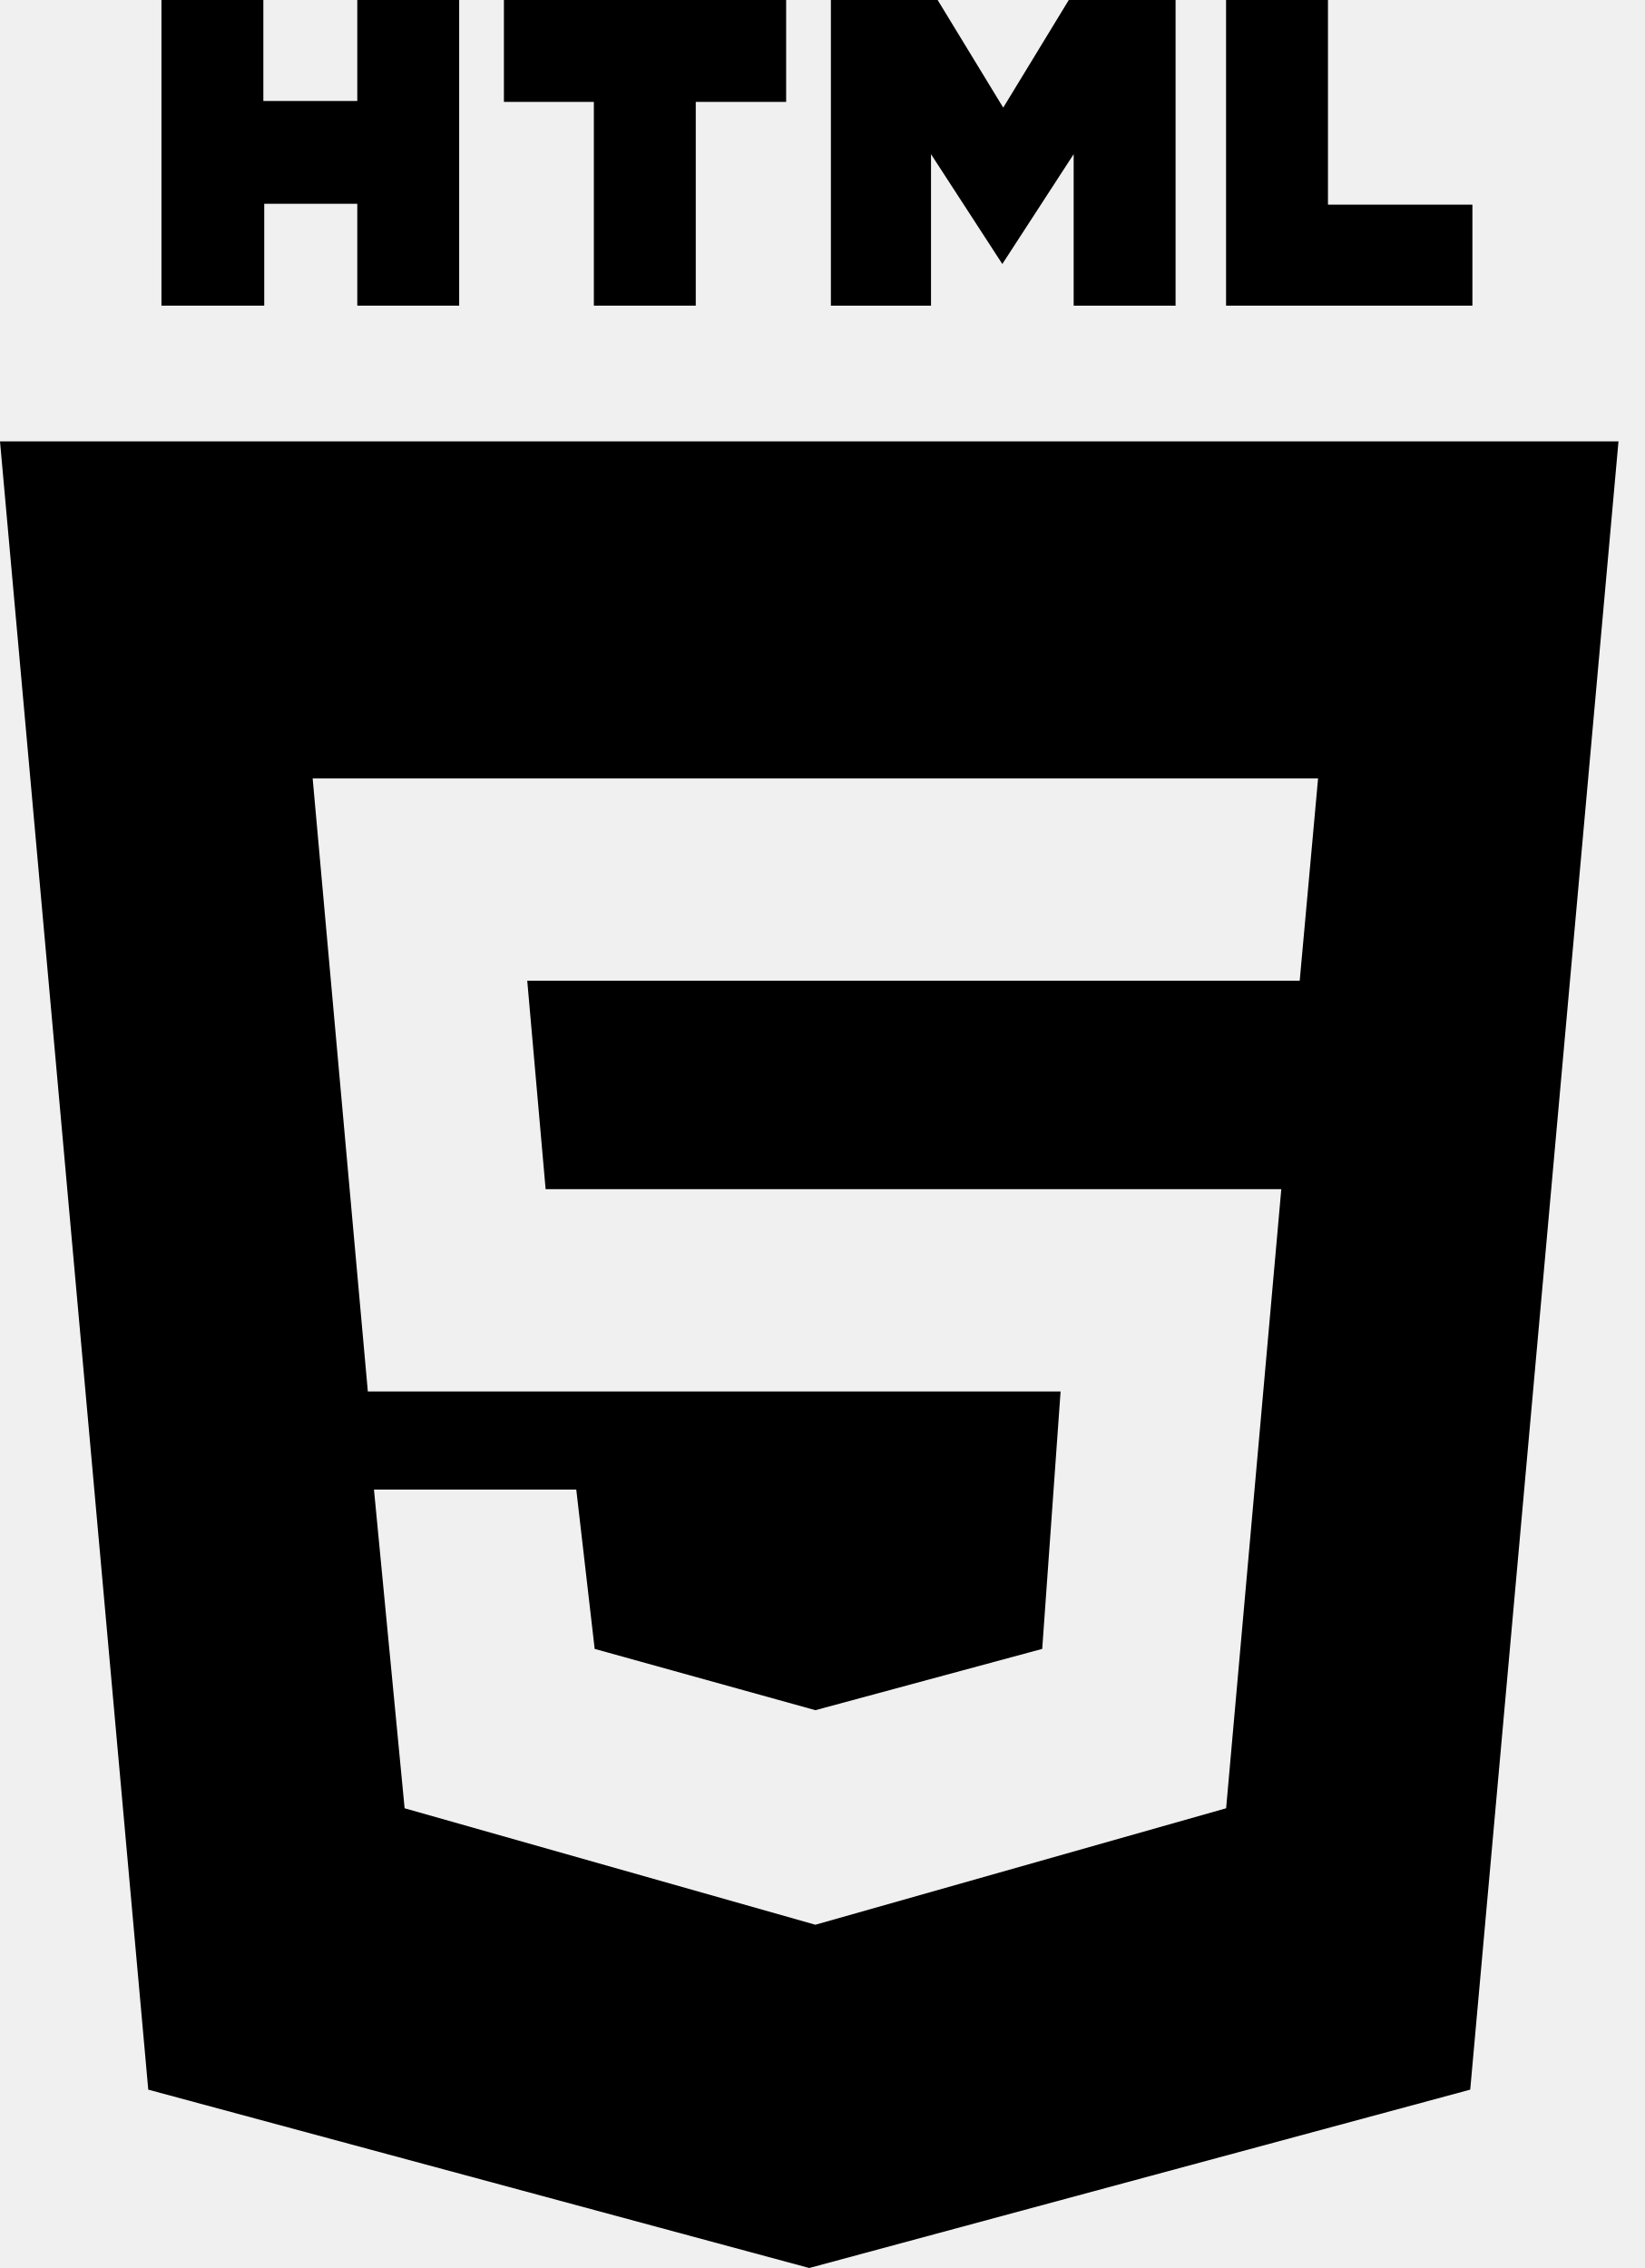
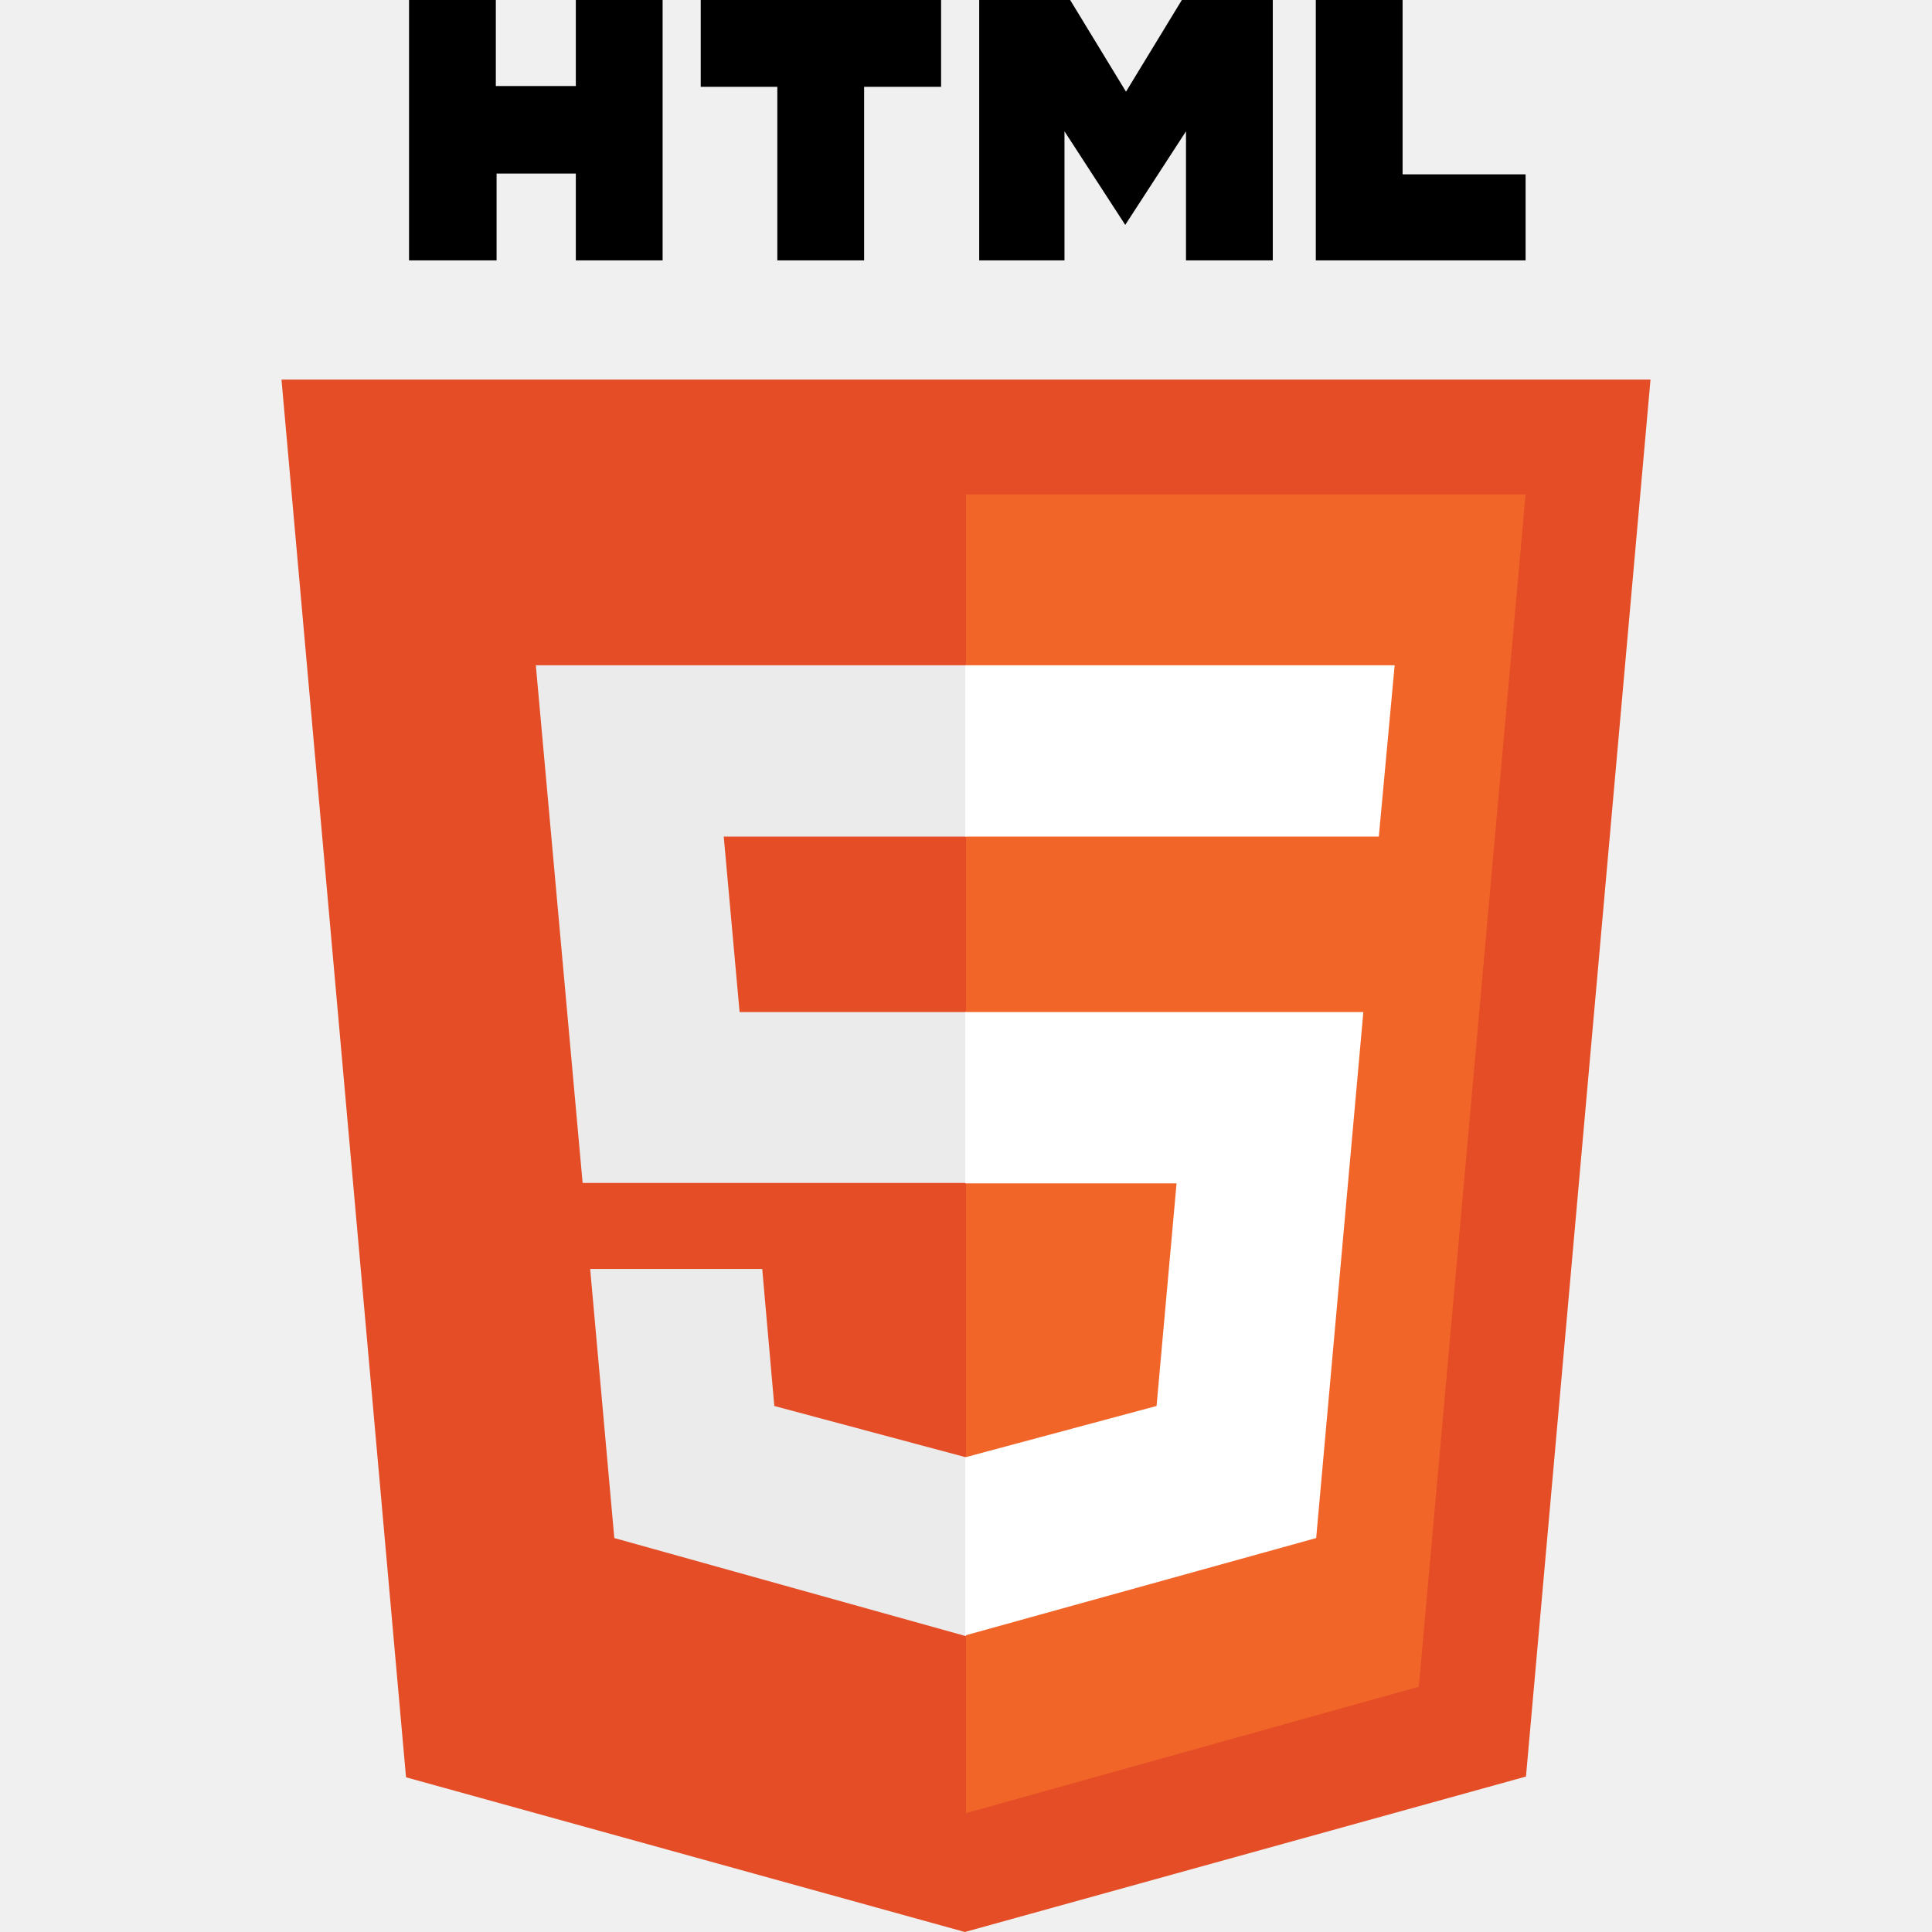
- <svg xmlns="http://www.w3.org/2000/svg" viewBox="0 0 58 80" fill="none">
-   <path fill-rule="evenodd" clip-rule="evenodd" d="M51.852 73.709L28.541 80L5.229 73.709L0 15.568H57.081L51.852 73.709ZM12.973 49.081H37.405L36.757 58.162L28.757 60.324L20.973 58.162L20.324 52.541H13.189L14.27 63.784L28.757 67.892L43.243 63.784L45.189 41.946H19.243L18.595 34.595H45.838L46.486 27.459H11.027L12.973 49.081Z" fill="currentColor" />
-   <path d="M9.288 3.562H12.601V0H16.194V10.781H12.601V7.188H9.319V10.781H5.694V0H9.288V3.562Z" fill="currentColor" />
-   <path d="M27.726 3.594H24.538V10.781H20.944V3.594H17.772V0H27.726V3.594Z" fill="currentColor" />
-   <path d="M35.382 3.797L37.694 0H41.46V10.781H37.866V5.438L35.35 9.312L32.835 5.438V10.781H29.304V0H33.069L35.382 3.797Z" fill="currentColor" />
-   <path d="M46.835 7.219H51.929V10.781H43.241V0H46.835V7.219Z" fill="currentColor" />
+ <svg xmlns="http://www.w3.org/2000/svg" viewBox="0 0 512 512">
+   <path d="M108.4 0h23v22.8h21.2V0h23v69h-23V46h-21v23h-23.2M206 23h-20.3V0h63.7v23H229v46h-23M259.5 0h24.1l14.8 24.3L313.2 0h24.1v69h-23V34.8l-16.1 24.8l-16.1-24.8v34.2h-22.6M348.7 0h23v46.2h32.6V69h-55.6" />
+   <path fill="#e44d26" d="M107.6 471l-33-370.4h362.8l-33 370.2L255.7 512" />
+   <path fill="#f16529" d="M256 480.5V131H404.3L376 447" />
+   <path fill="#ebebeb" d="M142 176.3h114v45.4h-64.2l4.2 46.5h60v45.3H154.4M156.4 336.3H202l3.2 36.3 50.8 13.6v47.4l-93.2-26" />
+   <path fill="#fff" d="M369.6 176.3H255.8v45.4h109.6M361.3 268.2H255.8v45.4h56l-5.3 59-50.7 13.6v47.2l93-25.8" />
</svg>
